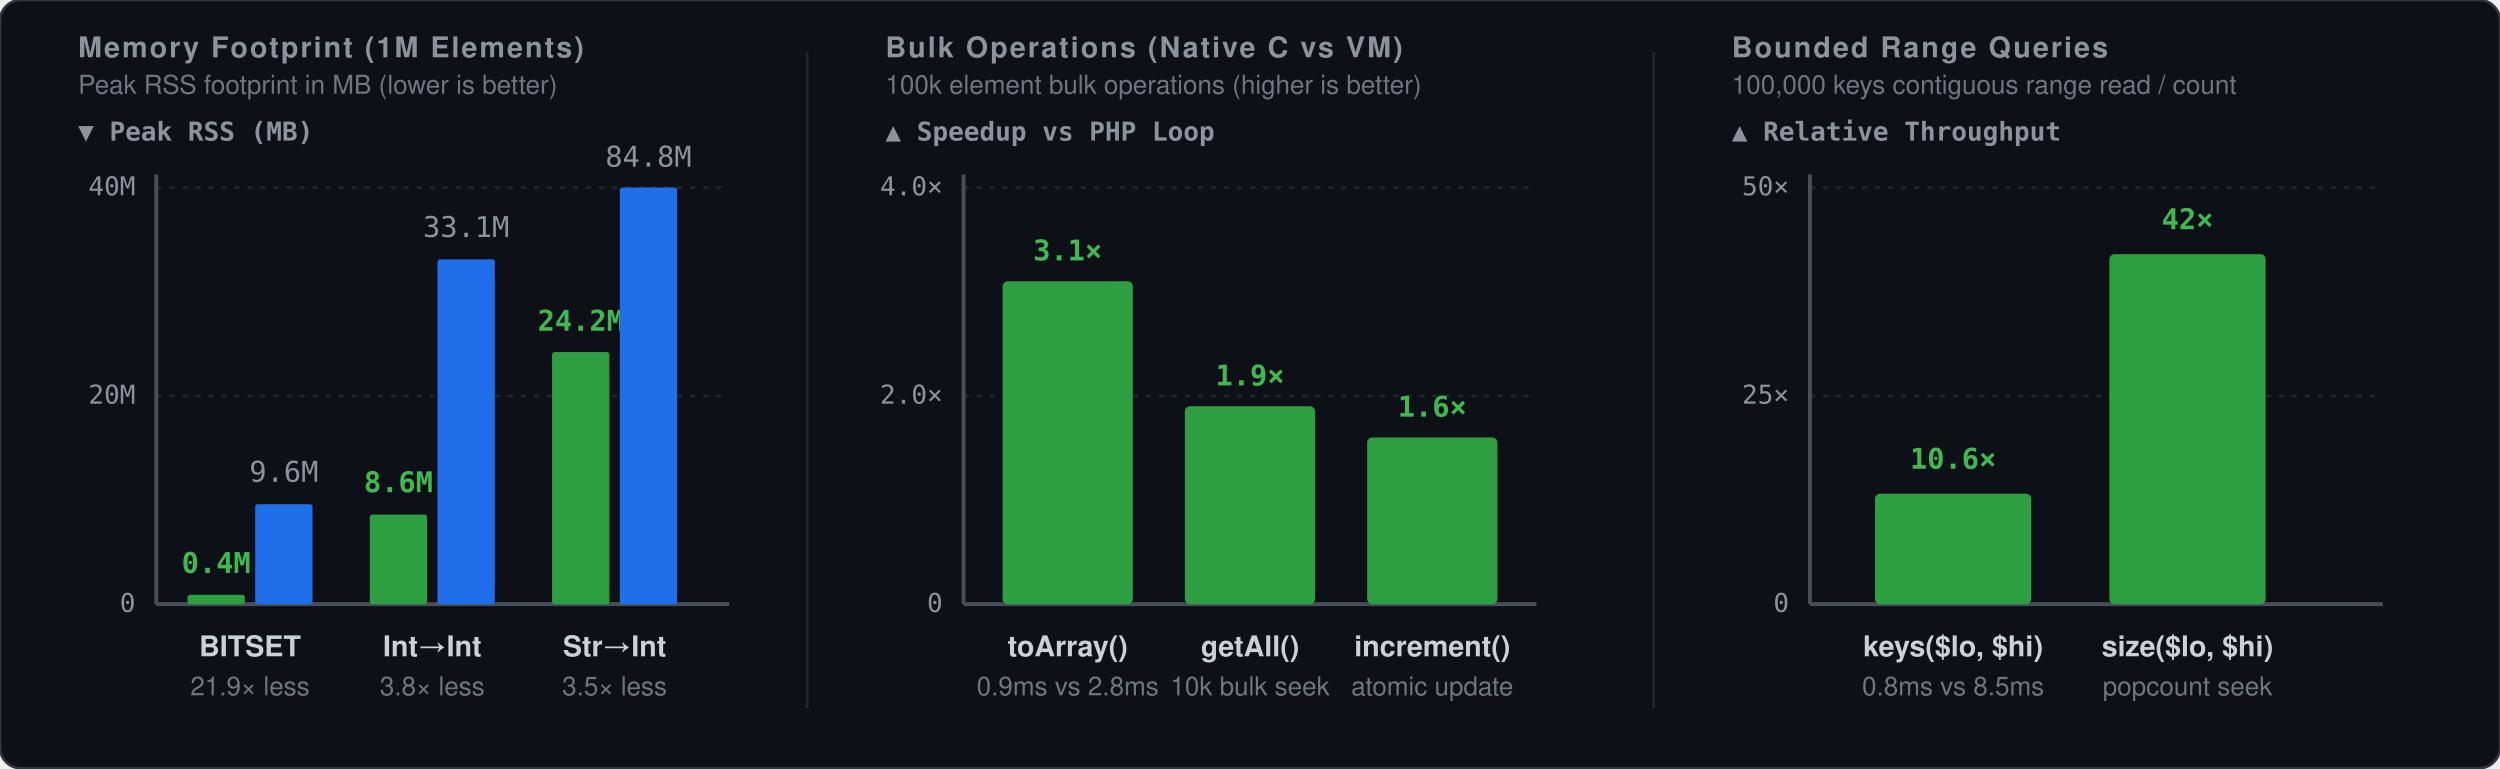
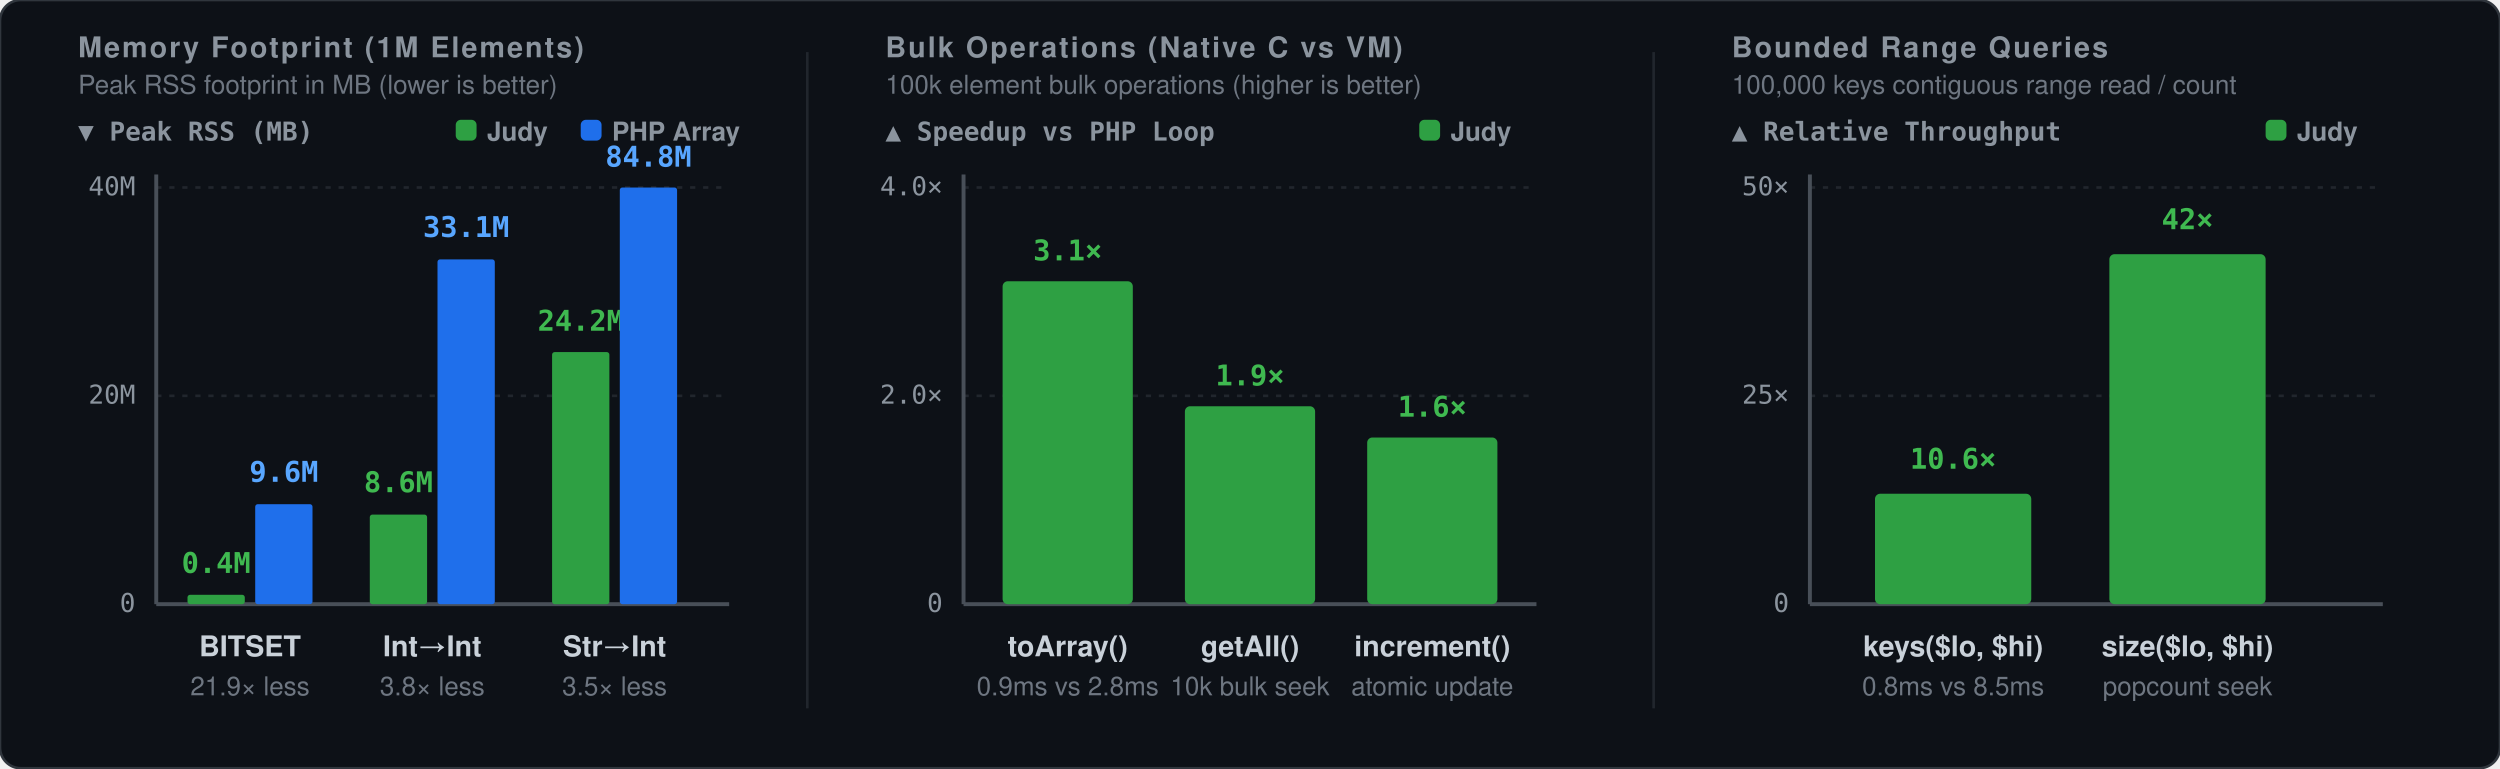
<svg xmlns="http://www.w3.org/2000/svg" viewBox="0 0 960 295" width="100%" height="100%">
  <defs>
    <style>
      .bg { fill: #0d1117; }
      .border { stroke: #30363d; stroke-width: 1px; fill: none; }
      .grid { stroke: #21262d; stroke-width: 1px; stroke-dasharray: 2,3; }
      .axis { stroke: #484f58; stroke-width: 1.5px; }
      
      .t-chart-title { font-family: -apple-system, BlinkMacSystemFont, "Segoe UI", Helvetica, Arial, sans-serif; font-size: 11px; font-weight: 700; letter-spacing: 0.8px; fill: #8b949e; text-transform: uppercase; }
      .t-chart-sub { font-family: -apple-system, BlinkMacSystemFont, "Segoe UI", Helvetica, Arial, sans-serif; font-size: 10px; fill: #6e7681; }
      .t-unit-header { font-family: ui-monospace, SFMono-Regular, Menlo, monospace; font-size: 10px; font-weight: 600; fill: #8b949e; }
+       .t-legend-label { font-family: -apple-system, BlinkMacSystemFont, "Segoe UI", Helvetica, Arial, sans-serif; font-size: 10px; font-weight: 600; fill: #8b949e; }
      .t-axis-label { font-family: ui-monospace, SFMono-Regular, Menlo, monospace; font-size: 10px; fill: #8b949e; }
      .t-bar-label { font-family: -apple-system, BlinkMacSystemFont, "Segoe UI", Helvetica, Arial, sans-serif; font-size: 11px; font-weight: 600; fill: #c9d1d9; }
      
      .t-val-accent { font-family: ui-monospace, SFMono-Regular, Menlo, monospace; font-size: 11px; font-weight: 700; fill: #3fb950; text-anchor: middle; }
      .t-val-muted { font-family: ui-monospace, SFMono-Regular, Menlo, monospace; font-size: 11px; font-weight: 500; fill: #8b949e; text-anchor: middle; }
      .t-val-blue { font-family: ui-monospace, SFMono-Regular, Menlo, monospace; font-size: 11px; font-weight: 600; fill: #58a6ff; text-anchor: middle; }

      .b-judy { fill: #2ea043; }
      .b-php { fill: #1f6feb; }
      .b-other { fill: #30363d; }

      @media (prefers-color-scheme: light) {
        .bg { fill: #ffffff; }
        .border { stroke: #d0d7de; }
        .grid { stroke: #eaeef2; }
        .axis { stroke: #afb8c1; }
        .t-chart-title { fill: #57606a; }
        .t-chart-sub { fill: #8c959f; }
        .t-unit-header { fill: #57606a; }
+         .t-legend-label { fill: #57606a; }
        .t-axis-label { fill: #57606a; }
        .t-bar-label { fill: #1f2328; }
        .t-val-accent { fill: #1a7f37; }
        .t-val-blue { fill: #0969da; }
        .t-val-muted { fill: #656d76; }
        .b-judy { fill: #1a7f37; }
        .b-php { fill: #0969da; }
        .b-other { fill: #d0d7de; }
      }
    </style>
  </defs>
  <rect width="100%" height="100%" class="bg" rx="8" />
  <rect width="100%" height="100%" class="border" rx="8" />
  <g transform="translate(30, 22)">
    <text x="0" y="0" class="t-chart-title">Memory Footprint (1M Elements)</text>
    <text x="0" y="14" class="t-chart-sub">Peak RSS footprint in MB (lower is better)</text>
    <text x="0" y="32" class="t-unit-header">▼ Peak RSS (MB)</text>
+     <rect x="145" y="24" width="8" height="8" rx="2" class="b-judy" />
+     <text x="157" y="32" class="t-legend-label">Judy</text>
+     <rect x="193" y="24" width="8" height="8" rx="2" class="b-php" />
+     <text x="205" y="32" class="t-legend-label">PHP Array</text>
    <line x1="30" y1="50" x2="250" y2="50" class="grid" />
    <text x="22" y="53" class="t-axis-label" text-anchor="end">40M</text>
    <line x1="30" y1="130" x2="250" y2="130" class="grid" />
    <text x="22" y="133" class="t-axis-label" text-anchor="end">20M</text>
    <line x1="30" y1="210" x2="250" y2="210" class="axis" />
    <text x="22" y="213" class="t-axis-label" text-anchor="end">0</text>
    <line x1="30" y1="45" x2="30" y2="210" class="axis" />
    <rect x="42" y="206.4" width="22" height="3.6" class="b-judy" rx="1" />
    <text x="53" y="198" class="t-val-accent">0.4M</text>
    <rect x="68" y="171.6" width="22" height="38.4" class="b-php" rx="1" />
-     <text x="79" y="163" class="t-val-muted">9.6M</text>
+     <text x="79" y="163" class="t-val-blue">9.6M</text>
    <text x="66" y="230" class="t-bar-label" text-anchor="middle">BITSET</text>
    <text x="66" y="245" class="t-chart-sub" text-anchor="middle" fill="#3fb950">21.9× less</text>
    <rect x="112" y="175.6" width="22" height="34.4" class="b-judy" rx="1" />
    <text x="123" y="167" class="t-val-accent">8.6M</text>
    <rect x="138" y="77.6" width="22" height="132.4" class="b-php" rx="1" />
-     <text x="149" y="69" class="t-val-muted">33.1M</text>
+     <text x="149" y="69" class="t-val-blue">33.1M</text>
    <text x="136" y="230" class="t-bar-label" text-anchor="middle">Int→Int</text>
    <text x="136" y="245" class="t-chart-sub" text-anchor="middle" fill="#3fb950">3.8× less</text>
    <rect x="182" y="113.2" width="22" height="96.8" class="b-judy" rx="1" />
    <text x="193" y="105" class="t-val-accent">24.2M</text>
    <rect x="208" y="50" width="22" height="160" class="b-php" rx="1" />
-     <text x="219" y="42" class="t-val-muted">84.8M</text>
+     <text x="219" y="42" class="t-val-blue">84.8M</text>
    <text x="206" y="230" class="t-bar-label" text-anchor="middle">Str→Int</text>
    <text x="206" y="245" class="t-chart-sub" text-anchor="middle" fill="#3fb950">3.5× less</text>
  </g>
  <line x1="310" y1="20" x2="310" y2="272" stroke="#21262d" stroke-width="1" />
  <g transform="translate(340, 22)">
    <text x="0" y="0" class="t-chart-title">Bulk Operations (Native C vs VM)</text>
    <text x="0" y="14" class="t-chart-sub">100k element bulk operations (higher is better)</text>
    <text x="0" y="32" class="t-unit-header">▲ Speedup vs PHP Loop</text>
+     <rect x="205" y="24" width="8" height="8" rx="2" class="b-judy" />
+     <text x="217" y="32" class="t-legend-label">Judy</text>
    <line x1="30" y1="50" x2="250" y2="50" class="grid" />
    <text x="22" y="53" class="t-axis-label" text-anchor="end">4.0×</text>
    <line x1="30" y1="130" x2="250" y2="130" class="grid" />
    <text x="22" y="133" class="t-axis-label" text-anchor="end">2.0×</text>
    <line x1="30" y1="210" x2="250" y2="210" class="axis" />
    <text x="22" y="213" class="t-axis-label" text-anchor="end">0</text>
    <line x1="30" y1="45" x2="30" y2="210" class="axis" />
    <rect x="45" y="86" width="50" height="124" class="b-judy" rx="2" />
    <text x="70" y="78" class="t-val-accent">3.1×</text>
    <text x="70" y="230" class="t-bar-label" text-anchor="middle">toArray()</text>
    <text x="70" y="245" class="t-chart-sub" text-anchor="middle" fill="#3fb950">0.9ms vs 2.8ms</text>
    <rect x="115" y="134" width="50" height="76" class="b-judy" rx="2" />
    <text x="140" y="126" class="t-val-accent">1.9×</text>
    <text x="140" y="230" class="t-bar-label" text-anchor="middle">getAll()</text>
    <text x="140" y="245" class="t-chart-sub" text-anchor="middle" fill="#3fb950">10k bulk seek</text>
    <rect x="185" y="146" width="50" height="64" class="b-judy" rx="2" />
    <text x="210" y="138" class="t-val-accent">1.6×</text>
    <text x="210" y="230" class="t-bar-label" text-anchor="middle">increment()</text>
    <text x="210" y="245" class="t-chart-sub" text-anchor="middle" fill="#3fb950">atomic update</text>
  </g>
  <line x1="635" y1="20" x2="635" y2="272" stroke="#21262d" stroke-width="1" />
  <g transform="translate(665, 22)">
    <text x="0" y="0" class="t-chart-title">Bounded Range Queries</text>
    <text x="0" y="14" class="t-chart-sub">100,000 keys contiguous range read / count</text>
    <text x="0" y="32" class="t-unit-header">▲ Relative Throughput</text>
+     <rect x="205" y="24" width="8" height="8" rx="2" class="b-judy" />
+     <text x="217" y="32" class="t-legend-label">Judy</text>
    <line x1="30" y1="50" x2="250" y2="50" class="grid" />
    <text x="22" y="53" class="t-axis-label" text-anchor="end">50×</text>
    <line x1="30" y1="130" x2="250" y2="130" class="grid" />
    <text x="22" y="133" class="t-axis-label" text-anchor="end">25×</text>
    <line x1="30" y1="210" x2="250" y2="210" class="axis" />
    <text x="22" y="213" class="t-axis-label" text-anchor="end">0</text>
    <line x1="30" y1="45" x2="30" y2="210" class="axis" />
    <rect x="55" y="167.6" width="60" height="42.4" class="b-judy" rx="2" />
    <text x="85" y="158" class="t-val-accent">10.6×</text>
    <text x="85" y="230" class="t-bar-label" text-anchor="middle">keys($lo, $hi)</text>
    <text x="85" y="245" class="t-chart-sub" text-anchor="middle" fill="#3fb950">0.8ms vs 8.5ms</text>
    <rect x="145" y="75.6" width="60" height="134.4" class="b-judy" rx="2" />
    <text x="175" y="66" class="t-val-accent">42×</text>
    <text x="175" y="230" class="t-bar-label" text-anchor="middle">size($lo, $hi)</text>
    <text x="175" y="245" class="t-chart-sub" text-anchor="middle" fill="#3fb950">popcount seek</text>
  </g>
</svg>
